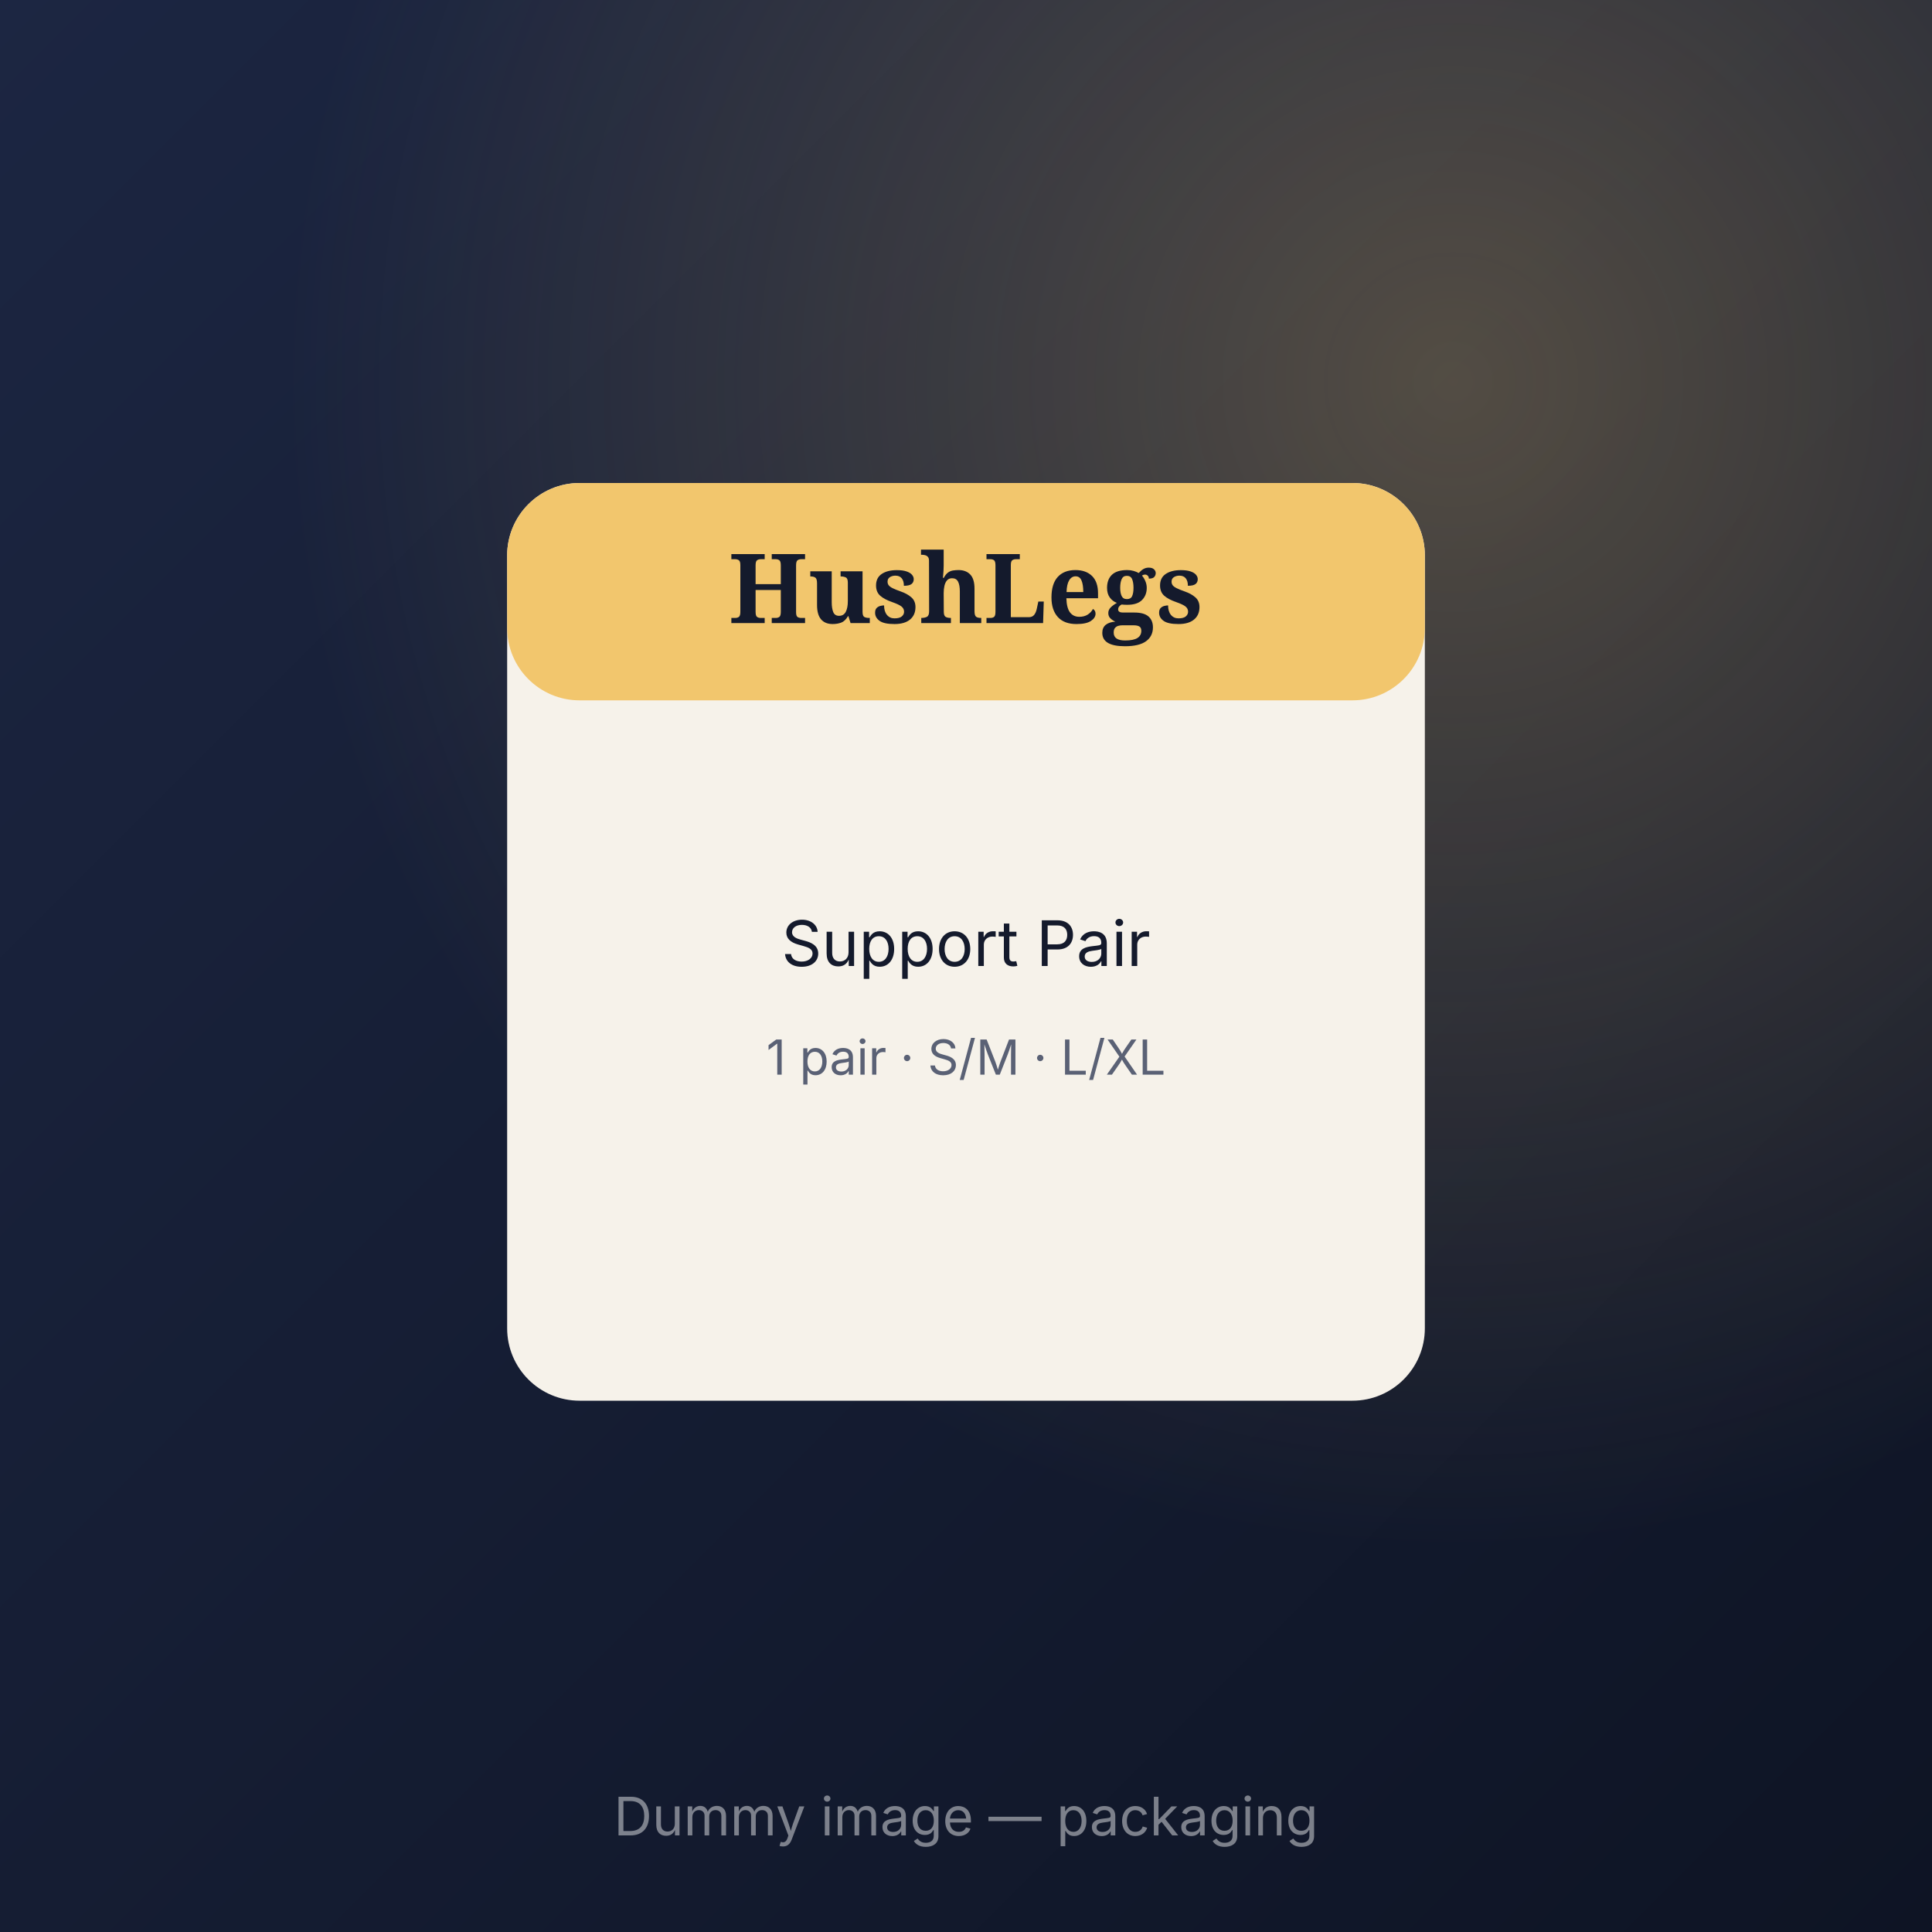
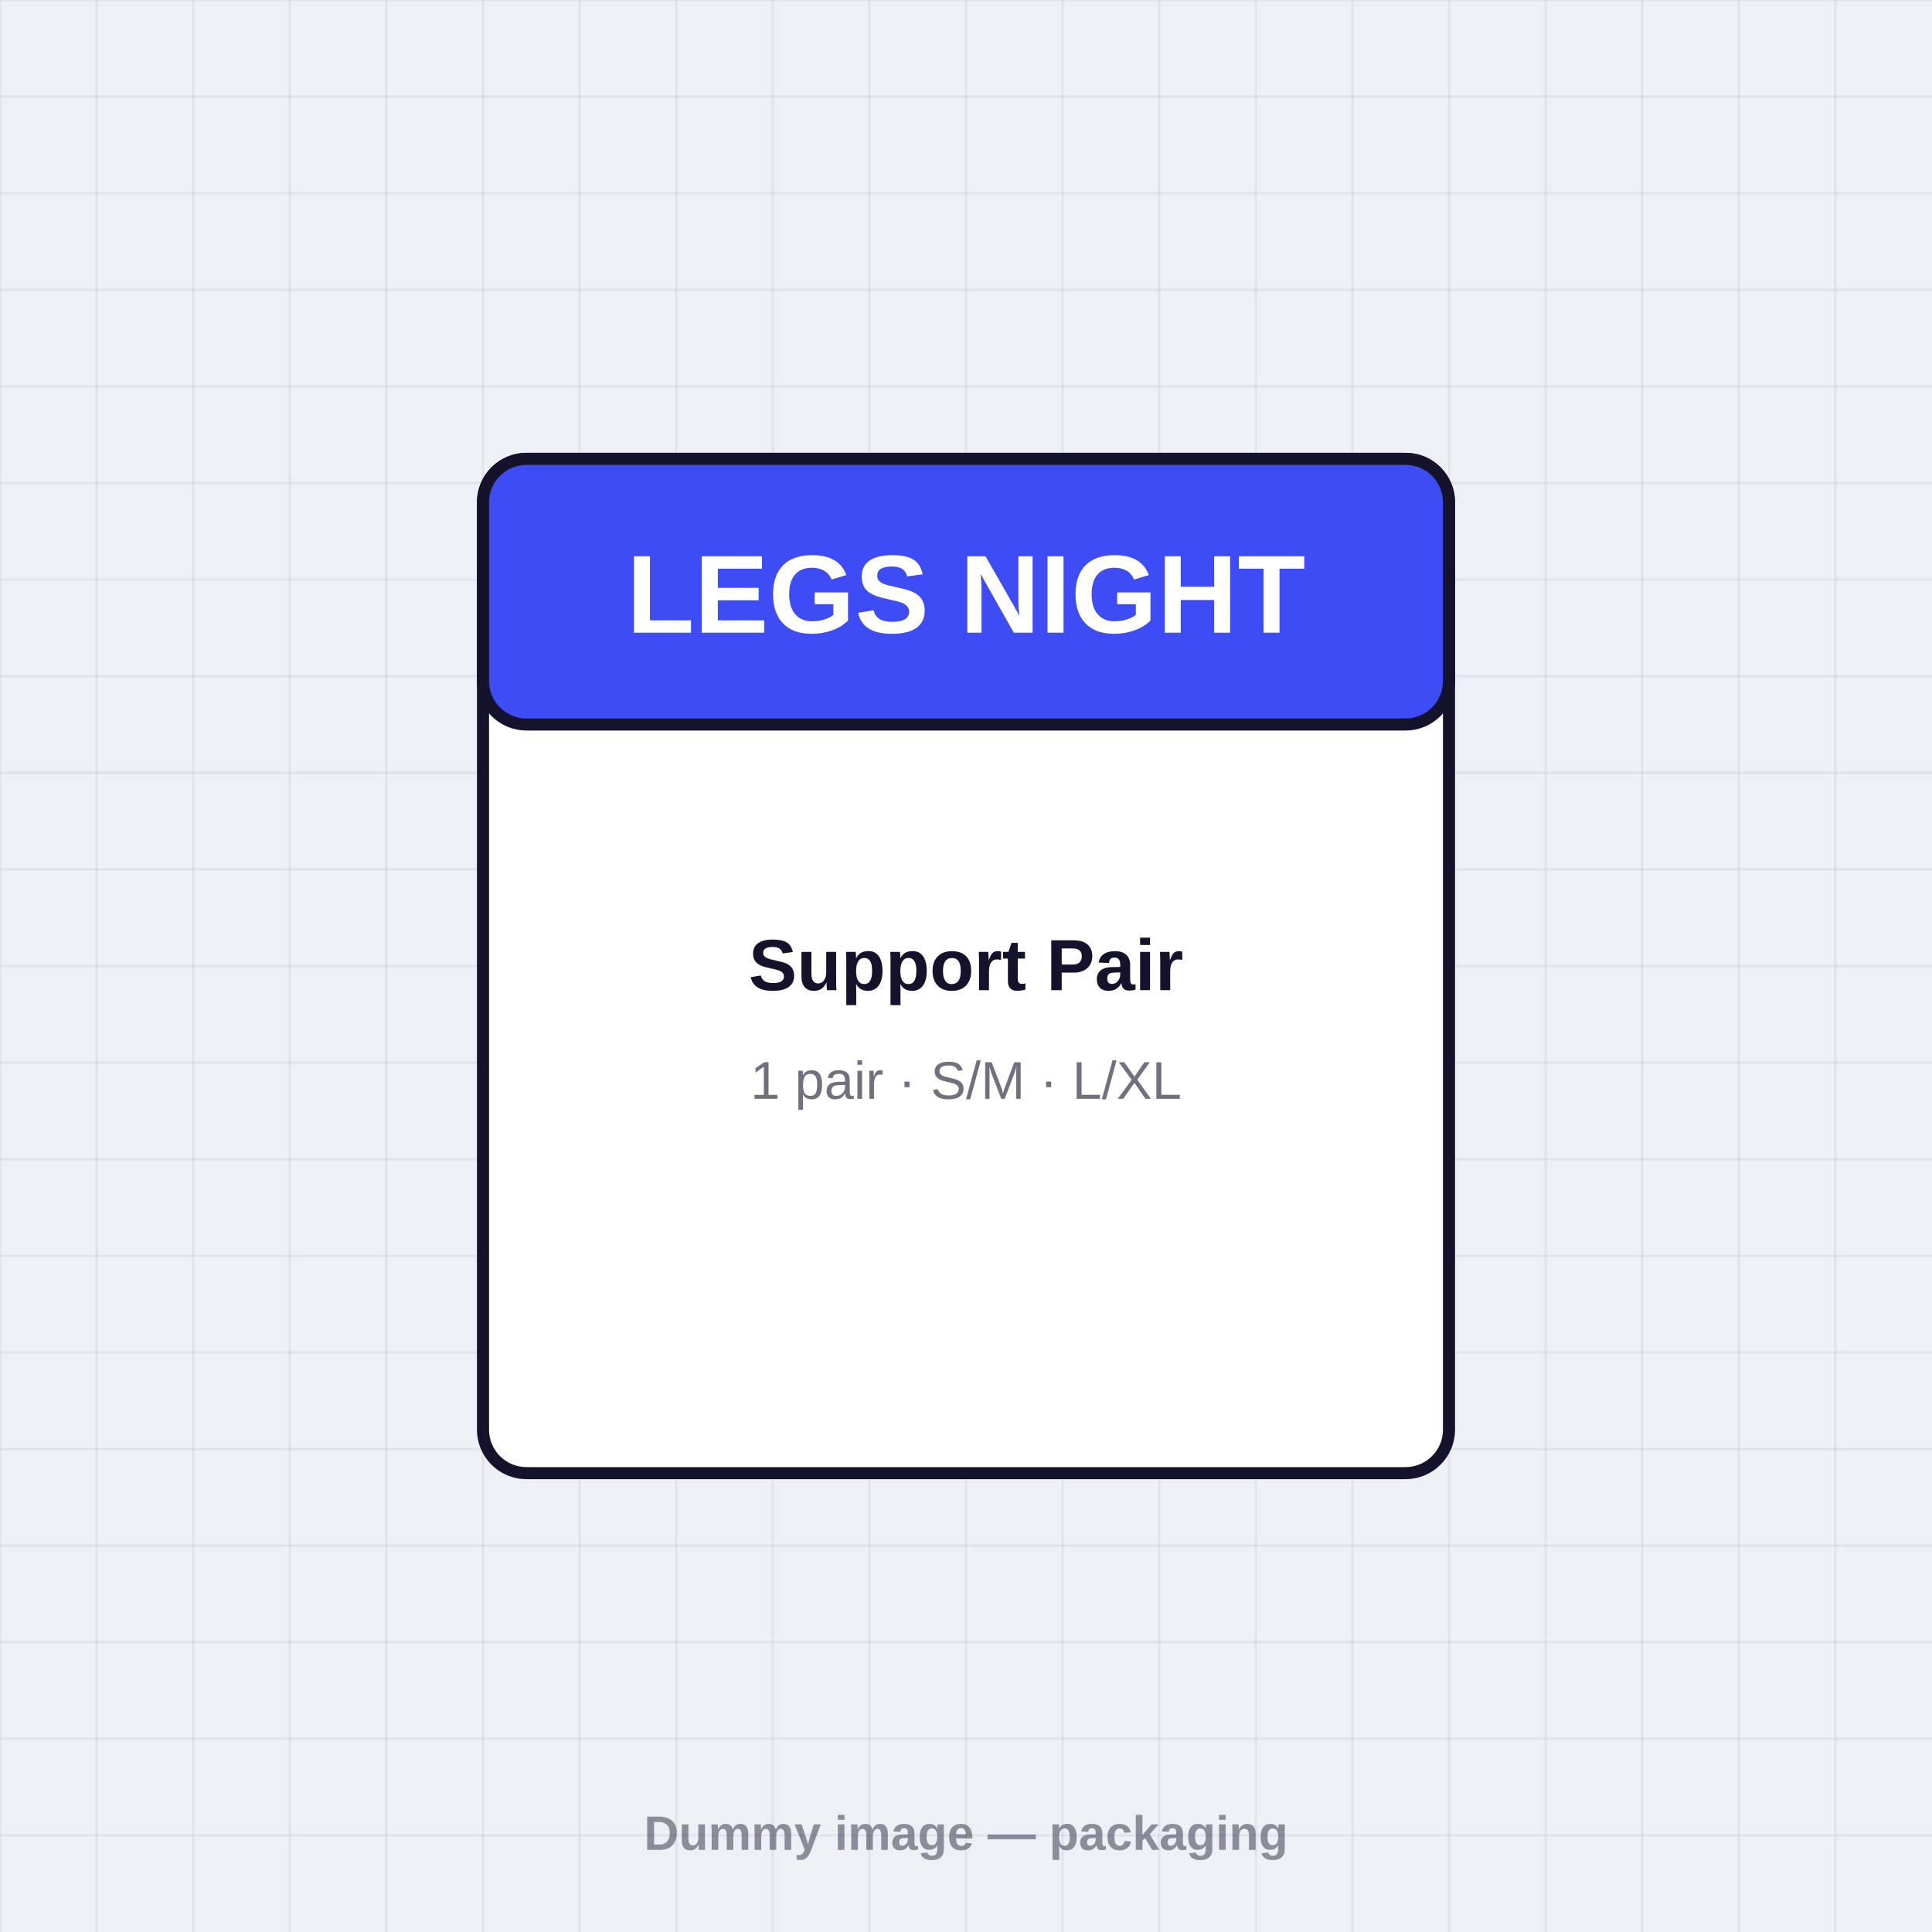
<svg xmlns="http://www.w3.org/2000/svg" viewBox="0 0 800 800" width="800" height="800">
-   <defs>
-     <linearGradient id="g" x1="0" y1="0" x2="1" y2="1">
-       <stop offset="0" stop-color="#1c2642" />
-       <stop offset="1" stop-color="#0e1424" />
-     </linearGradient>
-     <radialGradient id="glow" cx="0.75" cy="0.2" r="0.6">
-       <stop offset="0" stop-color="#f2c66d" stop-opacity=".28" />
-       <stop offset="1" stop-color="#f2c66d" stop-opacity="0" />
-     </radialGradient>
-   </defs>
-   <rect width="800" height="800" fill="url(#g)" />
-   <rect width="800" height="800" fill="url(#glow)" />
-   <rect x="210" y="200" width="380" height="380" rx="30" fill="#f6f2ea" />
-   <rect x="210" y="200" width="380" height="90" rx="30" fill="#f2c66d" />
-   <text x="400" y="258" font-family="Georgia,serif" font-size="40" font-weight="700" fill="#141a2c" text-anchor="middle">HushLegs</text>
-   <text x="400" y="400" font-family="Inter,Arial" font-size="26" fill="#141a2c" text-anchor="middle">Support Pair</text>
-   <text x="400" y="445" font-family="Inter,Arial" font-size="20" fill="#5a6175" text-anchor="middle">1 pair · S/M · L/XL</text>
-   <text x="400.0" y="760" font-family="Inter,Arial,sans-serif" font-size="22" fill="#fff" opacity=".45" text-anchor="middle">Dummy image — packaging</text>
+   <rect width="800" height="800" fill="#eef0f6" />
+   <path d="M0 0V800" stroke="#15122b" stroke-opacity=".06" />
+   <path d="M40 0V800" stroke="#15122b" stroke-opacity=".06" />
+   <path d="M80 0V800" stroke="#15122b" stroke-opacity=".06" />
+   <path d="M120 0V800" stroke="#15122b" stroke-opacity=".06" />
+   <path d="M160 0V800" stroke="#15122b" stroke-opacity=".06" />
+   <path d="M200 0V800" stroke="#15122b" stroke-opacity=".06" />
+   <path d="M240 0V800" stroke="#15122b" stroke-opacity=".06" />
+   <path d="M280 0V800" stroke="#15122b" stroke-opacity=".06" />
+   <path d="M320 0V800" stroke="#15122b" stroke-opacity=".06" />
+   <path d="M360 0V800" stroke="#15122b" stroke-opacity=".06" />
+   <path d="M400 0V800" stroke="#15122b" stroke-opacity=".06" />
+   <path d="M440 0V800" stroke="#15122b" stroke-opacity=".06" />
+   <path d="M480 0V800" stroke="#15122b" stroke-opacity=".06" />
+   <path d="M520 0V800" stroke="#15122b" stroke-opacity=".06" />
+   <path d="M560 0V800" stroke="#15122b" stroke-opacity=".06" />
+   <path d="M600 0V800" stroke="#15122b" stroke-opacity=".06" />
+   <path d="M640 0V800" stroke="#15122b" stroke-opacity=".06" />
+   <path d="M680 0V800" stroke="#15122b" stroke-opacity=".06" />
+   <path d="M720 0V800" stroke="#15122b" stroke-opacity=".06" />
+   <path d="M760 0V800" stroke="#15122b" stroke-opacity=".06" />
+   <path d="M0 0H800" stroke="#15122b" stroke-opacity=".06" />
+   <path d="M0 40H800" stroke="#15122b" stroke-opacity=".06" />
+   <path d="M0 80H800" stroke="#15122b" stroke-opacity=".06" />
+   <path d="M0 120H800" stroke="#15122b" stroke-opacity=".06" />
+   <path d="M0 160H800" stroke="#15122b" stroke-opacity=".06" />
+   <path d="M0 200H800" stroke="#15122b" stroke-opacity=".06" />
+   <path d="M0 240H800" stroke="#15122b" stroke-opacity=".06" />
+   <path d="M0 280H800" stroke="#15122b" stroke-opacity=".06" />
+   <path d="M0 320H800" stroke="#15122b" stroke-opacity=".06" />
+   <path d="M0 360H800" stroke="#15122b" stroke-opacity=".06" />
+   <path d="M0 400H800" stroke="#15122b" stroke-opacity=".06" />
+   <path d="M0 440H800" stroke="#15122b" stroke-opacity=".06" />
+   <path d="M0 480H800" stroke="#15122b" stroke-opacity=".06" />
+   <path d="M0 520H800" stroke="#15122b" stroke-opacity=".06" />
+   <path d="M0 560H800" stroke="#15122b" stroke-opacity=".06" />
+   <path d="M0 600H800" stroke="#15122b" stroke-opacity=".06" />
+   <path d="M0 640H800" stroke="#15122b" stroke-opacity=".06" />
+   <path d="M0 680H800" stroke="#15122b" stroke-opacity=".06" />
+   <path d="M0 720H800" stroke="#15122b" stroke-opacity=".06" />
+   <path d="M0 760H800" stroke="#15122b" stroke-opacity=".06" />
+   <g stroke="#15122b" stroke-width="5">
+     <rect x="200" y="190" width="400" height="420" rx="18" fill="#ffffff" />
+     <rect x="200" y="190" width="400" height="110" rx="18" fill="#3d4cf5" />
+   </g>
+   <text x="400" y="262" font-family="Arial Black,Arial" font-weight="900" font-size="46" fill="#ffffff" text-anchor="middle">LEGS NIGHT</text>
+   <text x="400" y="410" font-family="Arial" font-weight="700" font-size="30" fill="#15122b" text-anchor="middle">Support Pair</text>
+   <text x="400" y="455" font-family="Arial" font-size="22" fill="#15122b" fill-opacity=".6" text-anchor="middle">1 pair · S/M · L/XL</text>
+   <text x="400.0" y="766" font-family="Arial,sans-serif" font-size="20" font-weight="700" fill="#15122b" fill-opacity=".45" text-anchor="middle">Dummy image — packaging</text>
</svg>
